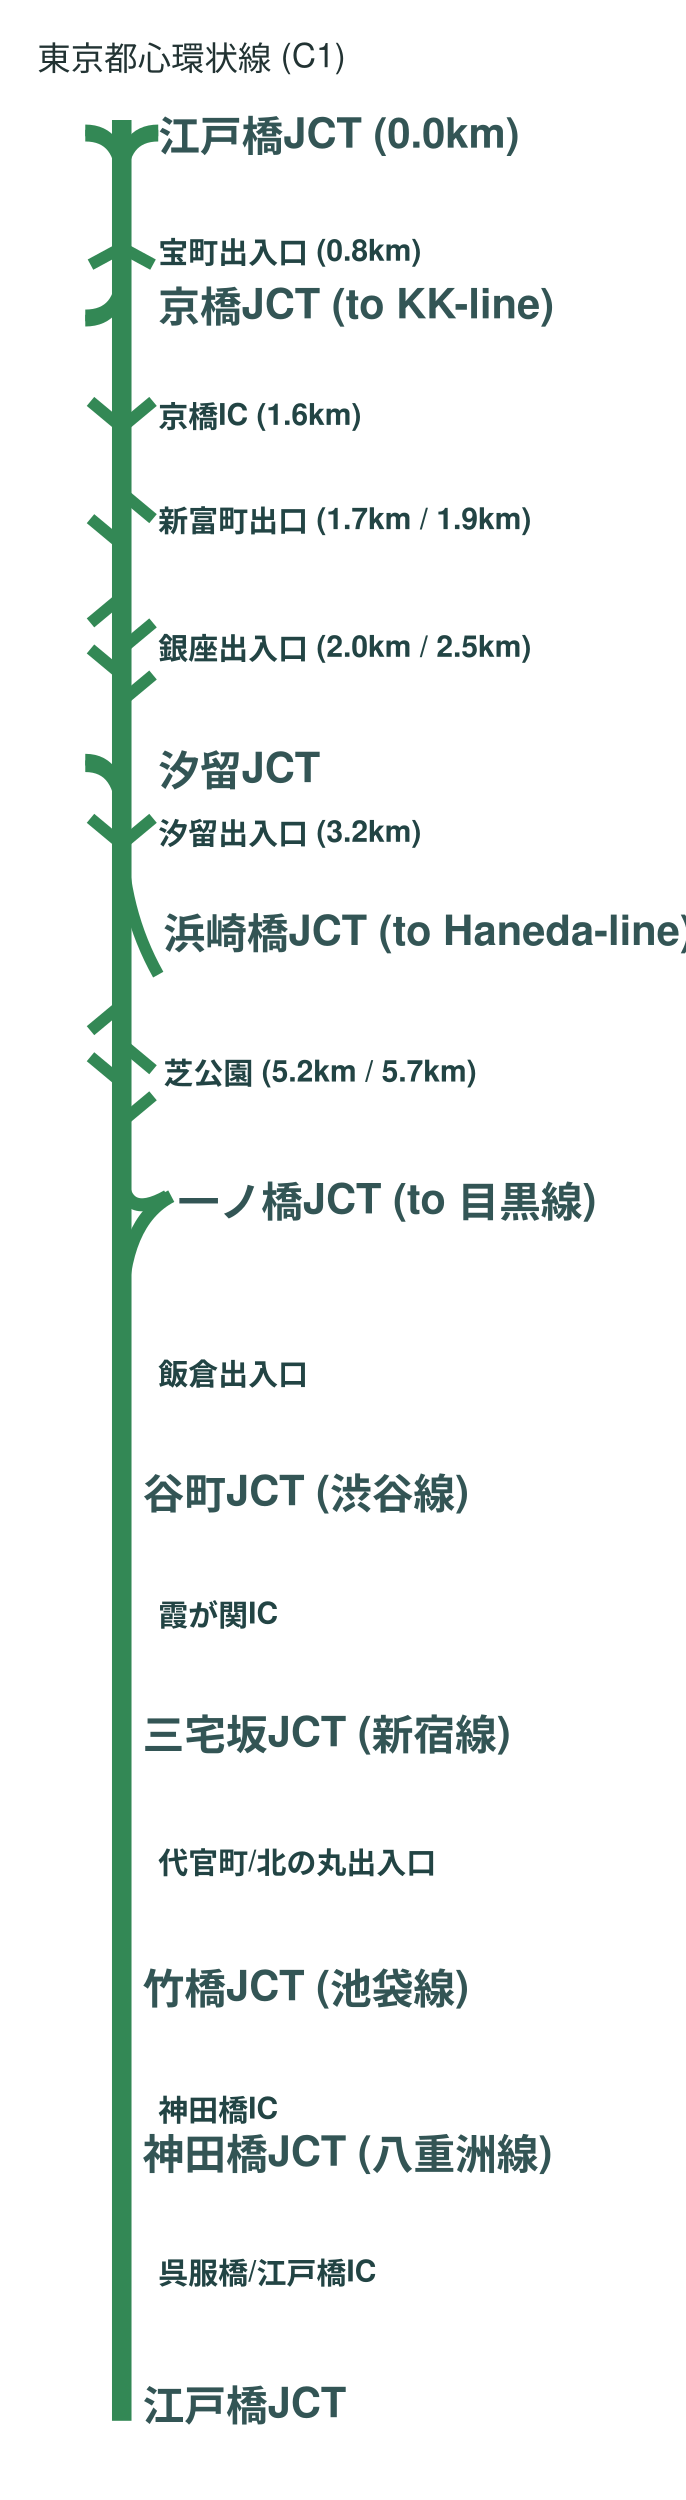
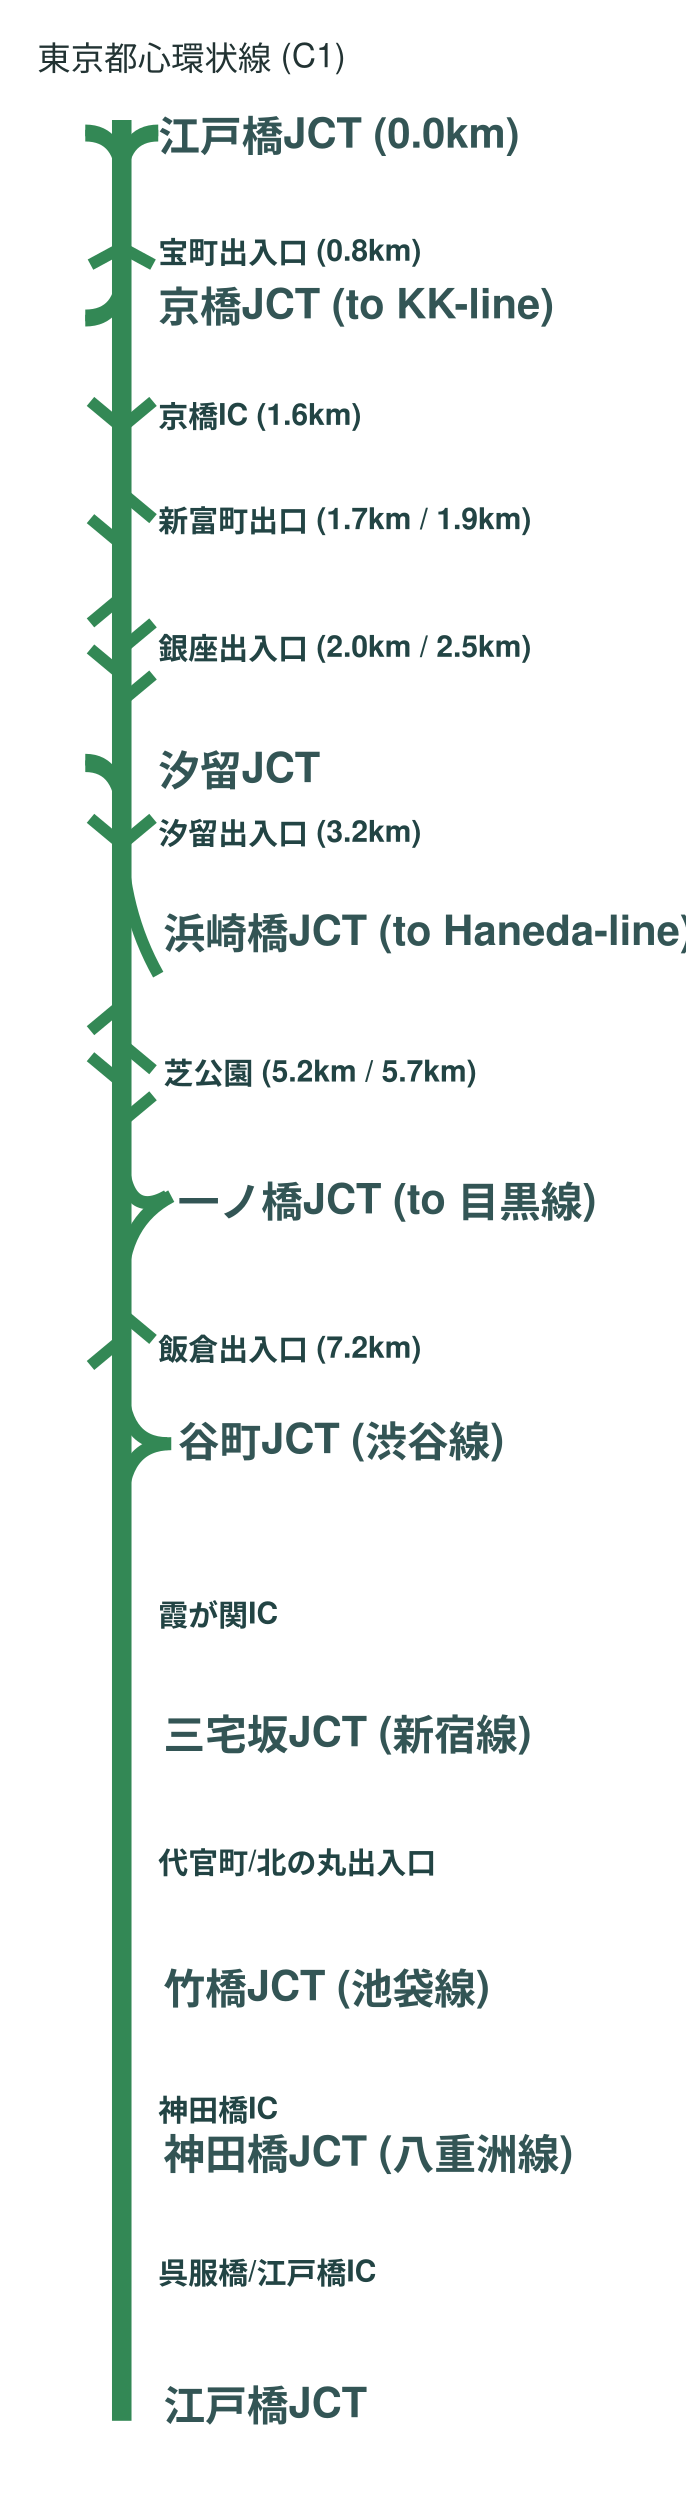
<svg xmlns="http://www.w3.org/2000/svg" xmlns:xlink="http://www.w3.org/1999/xlink" version="1.1" baseProfile="full" height="1420">
  <defs>
    <g id="tokyo-expwy-c1">
      <g id="tokyo-expwy-c1-labels">
        <g id="tokyo-expwy-c1-jct-labels" font-size="32" font-weight="bold" fill="#355">
          <text x="28" y="8">江戸橋JCT (0.0km)</text>
          <text x="28" y="139">京橋JCT (to KK-line)</text>
          <text x="28" y="495">汐留JCT</text>
          <text x="32" y="620">浜崎橋JCT (to Haneda-line)</text>
          <text x="43" y="826">一ノ橋JCT (to 目黒線)</text>
-           <text x="16" y="1050">谷町JCT (渋谷線)</text>
-           <text x="16" y="1235">三宅坂JCT (新宿線)</text>
-           <text x="16" y="1430">竹橋JCT (池袋線)</text>
-           <text x="16" y="1557">神田橋JCT (八重洲線)</text>
-           <text x="16" y="1750">江戸橋JCT</text>
+           <text x="43" y="1010">谷町JCT (渋谷線)</text>
+           <text x="32" y="1235">三宅坂JCT (新宿線)</text>
+           <text x="32" y="1430">竹橋JCT (池袋線)</text>
+           <text x="32" y="1557">神田橋JCT (八重洲線)</text>
+           <text x="32" y="1750">江戸橋JCT</text>
        </g>
        <g id="tokyo-expwy-c1-ic-labels" font-size="23" font-weight="bold" fill="#244">
          <text transform="translate(28,94)">宝町出入口 (0.8km)</text>
          <text transform="translate(28,220)">京橋IC (1.6km)</text>
          <text transform="translate(28,300)">新富町出口 (1.7km / 1.9km)</text>
          <text transform="translate(28,398)">銀座出入口 (2.0km / 2.5km)</text>
          <text transform="translate(28,540)">汐留出入口 (3.2km)</text>
          <text transform="translate(32,724)">芝公園 (5.2km / 5.7km)</text>
-           <text transform="translate(28,955)">飯倉出入口</text>
+           <text transform="translate(28,936)">飯倉出入口 (7.2km)</text>
          <text transform="translate(28,1140)">霞が関IC</text>
          <text transform="translate(28,1330)">代官町/北の丸出入口</text>
          <text transform="translate(28,1520)">神田橋IC</text>
          <text transform="translate(28,1645)">呉服橋/江戸橋IC</text>
        </g>
      </g>
      <g id="tokyo-expwy-c1-lines" stroke="#385" stroke-linejoin="round">
        <g stroke-width="15">
          <polyline id="tokyo-expwy-c1-path1" points="0,-16 0,1750" fill="none" />
        </g>
        <g stroke-width="10">
-           <path id="tokyo-expwy-kyobashi-jct" d="M35,810 Q0,830 0,790" fill="none" />
-           <path id="tokyo-expwy-kyobashi-jct" d="M38,810 Q0,830 0,900" fill="none" />
+           <path id="tokyo-expwy-kyobashi-jct" d="M35,810 Q0,830 0,770" fill="none" />
+           <path id="tokyo-expwy-kyobashi-jct" d="M38,810 Q0,830 0,880" fill="none" />
+           <path id="tokyo-expwy-kyobashi-jct" d="M35,1000 Q0,1000 0,950" fill="none" />
+           <path id="tokyo-expwy-kyobashi-jct" d="M38,1000 Q0,1000 0,1050" fill="none" />
        </g>
        <g stroke-width="9">
          <path id="tokyo-expwy-edobashi-jct-to-c1" d="M-28,-8 Q0,-8 0,32" fill="none" />
          <path id="tokyo-expwy-edobashi-jct-to-r6" d="M 28,-8 Q0,-8 0,32" fill="none" />
          <path id="tokyo-expwy-edobashi-jct-to-c1" d="M-28,-4 Q0,-4 0,32" fill="none" />
          <path id="tokyo-expwy-edobashi-jct-to-r6" d="M 28,-4 Q0,-4 0,32" fill="none" />
          <polyline points="-24,95 0,82" fill="none" />
          <polyline points="24,95 0,82" fill="none" />
          <path id="tokyo-expwy-kyobashi-jct" d="M-28,134 Q0,134 0,100" fill="none" />
          <path id="tokyo-expwy-kyobashi-jct" d="M-28,138 Q0,138 0,100" fill="none" />
          <polyline points="-24,200 0,220" fill="none" />
          <polyline points="24,200 0,220" fill="none" />
          <polyline points="-24,290 0,310" fill="none" />
          <polyline points="24,290 0,270" fill="none" />
          <polyline points="-24,370 0,350" fill="none" />
          <polyline points="24,370 0,390" fill="none" />
          <polyline points="-24,390 0,410" fill="none" />
          <polyline points="24,410 0,430" fill="none" />
          <path id="tokyo-expwy-kyobashi-jct" d="M-28,480 Q0,480 0,520" fill="none" />
          <path id="tokyo-expwy-kyobashi-jct" d="M-28,475 Q0,475 0,520" fill="none" />
          <polyline points="-24,520 0,540" fill="none" />
          <polyline points="24,520 0,540" fill="none" />
          <path id="tokyo-expwy-kyobashi-jct" d="M28,640 Q0,590 0,530" fill="none" />
          <polyline points="-24,683 0,663" fill="none" />
          <polyline points="24,713 0,693" fill="none" />
          <polyline points="-24,703 0,723" fill="none" />
          <polyline points="24,733 0,753" fill="none" />
+           <polyline points="-24,940 0,920" fill="none" />
+           <polyline points="24,920 0,900" fill="none" />
        </g>
      </g>
    </g>
  </defs>
  <g id="tokyo-expwy-c1-texts" font-family="Helvetica, Arial, 'Hiragino Kaku Gothic ProN', Meiryo, sans-serif">
    <text x="12" y="40" font-size="19" fill="#233">東京都心環状線 (C1)</text>
    <use xlink:href="#tokyo-expwy-c1-labels" transform="translate(60,80) scale(0.74)" />
  </g>
  <use xlink:href="#tokyo-expwy-c1-lines" transform="translate(60,80) scale(0.74)" />
</svg>
